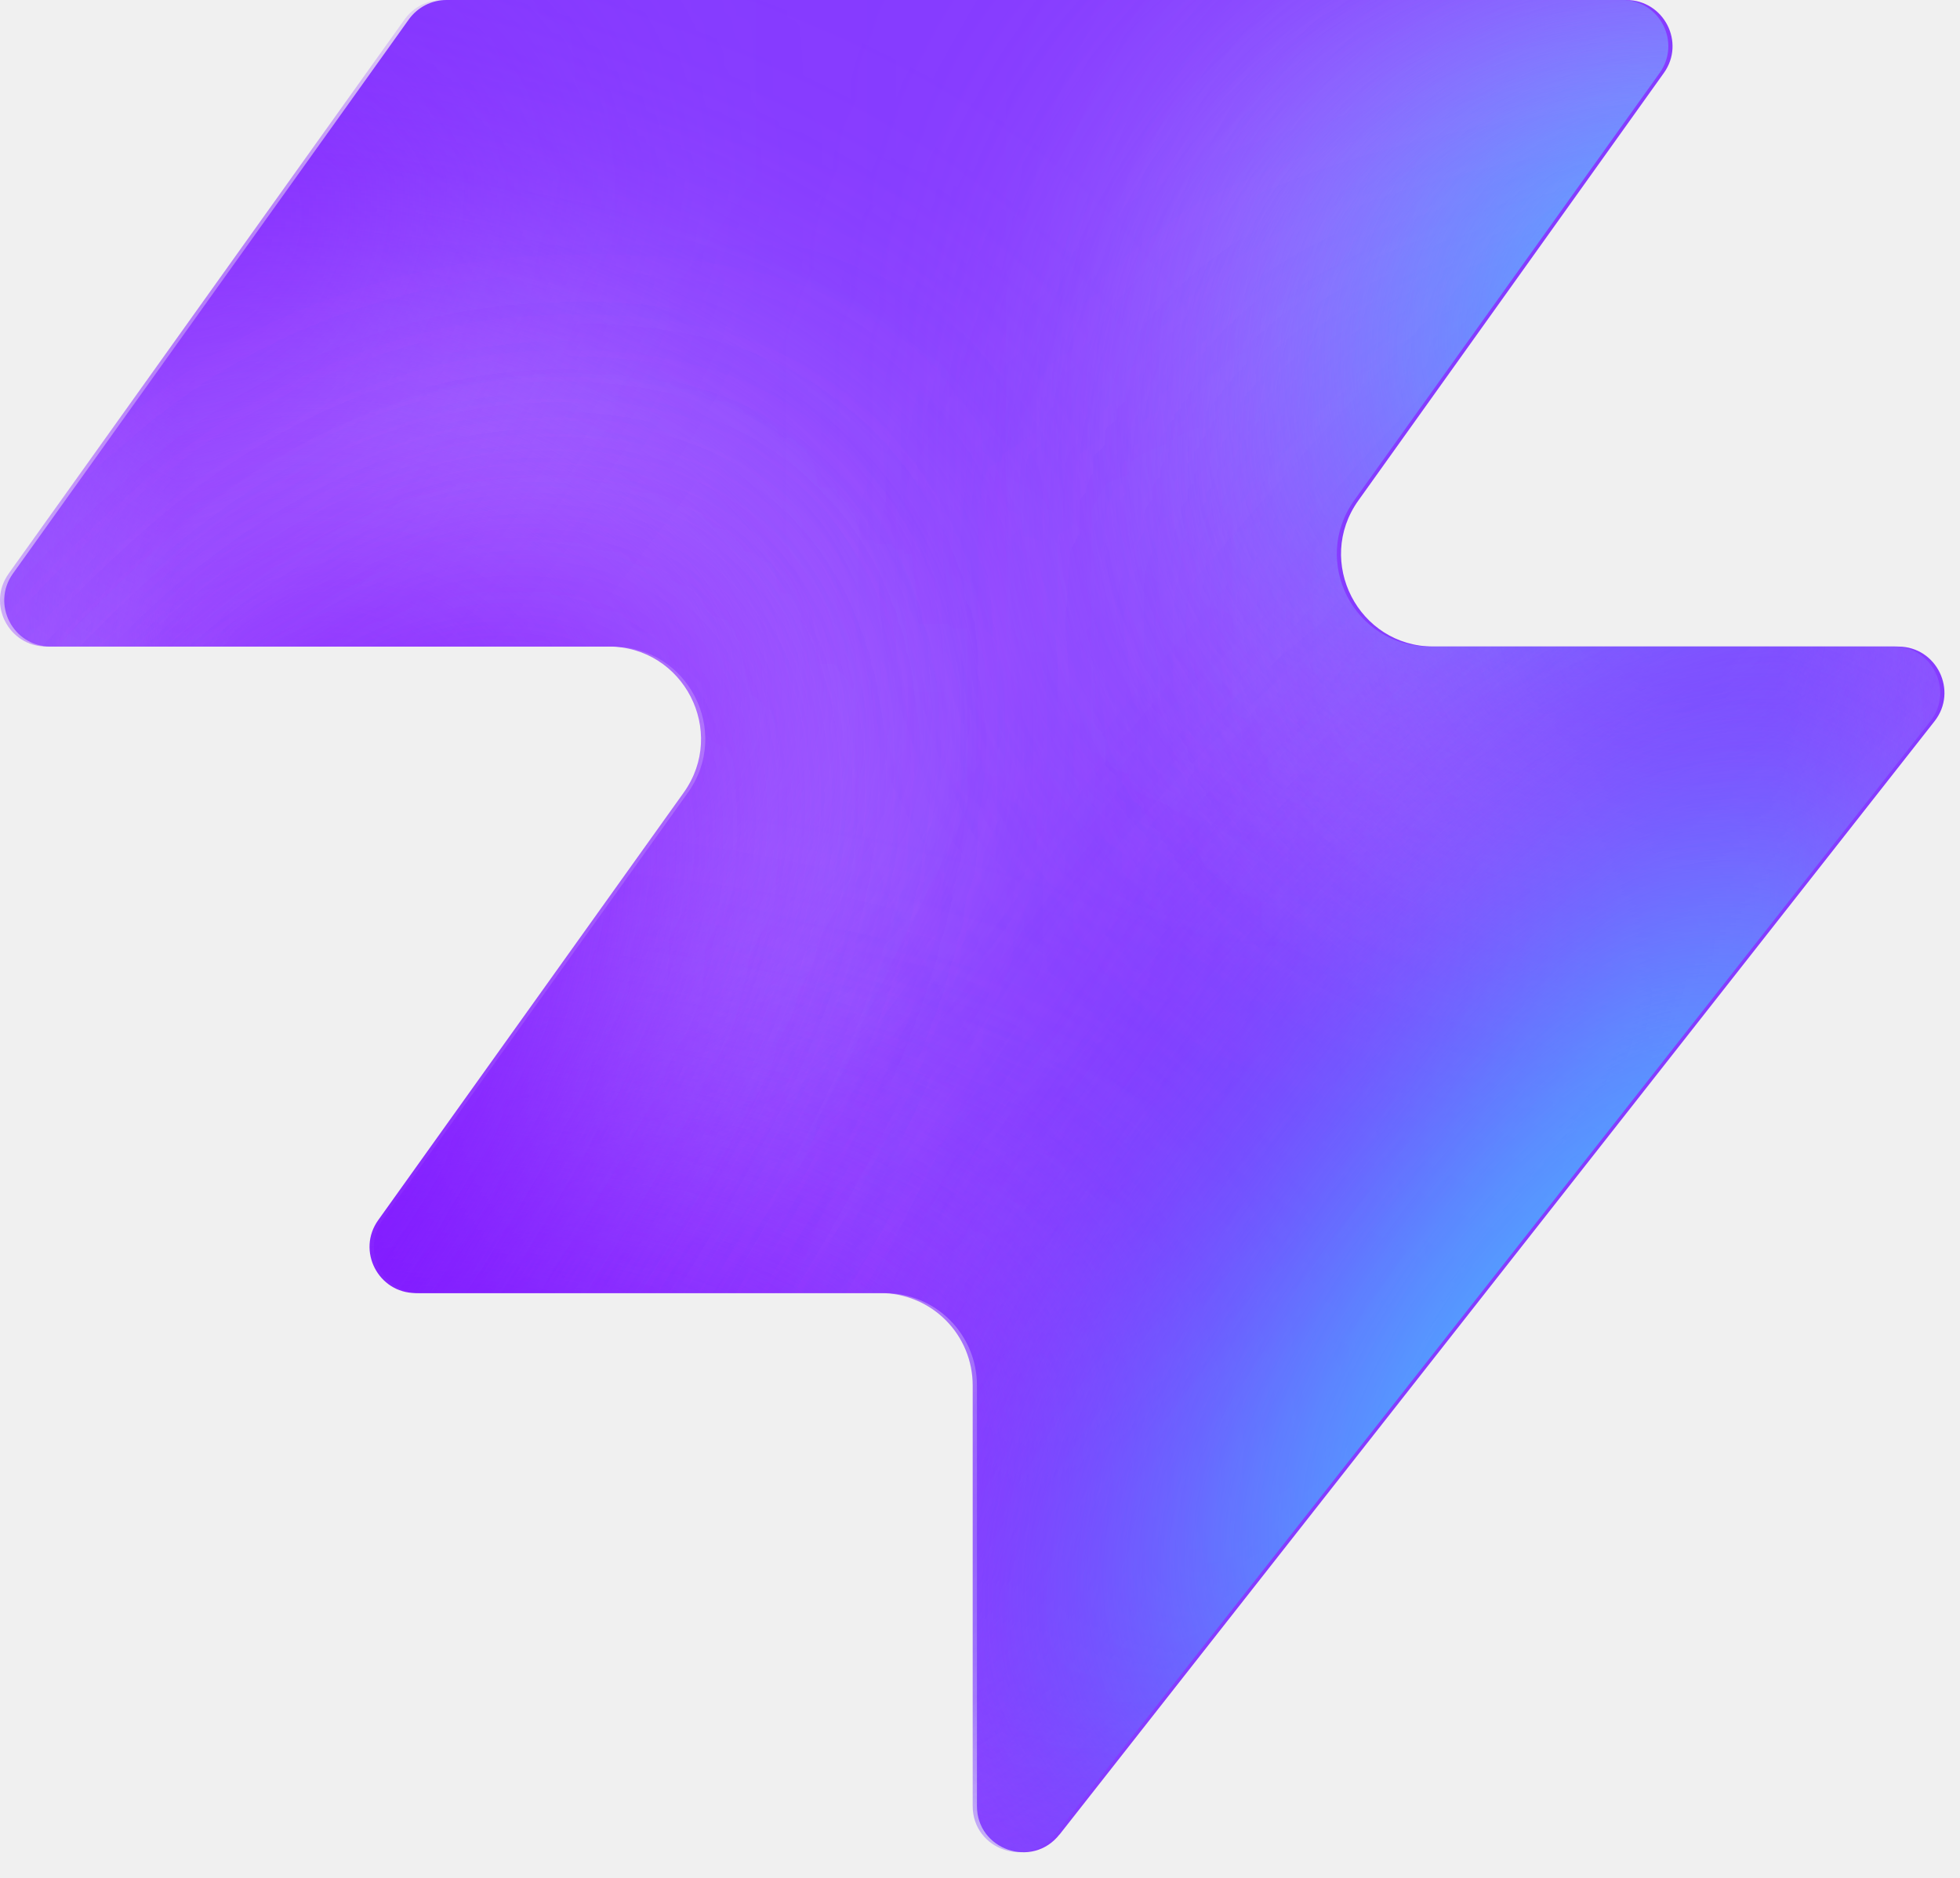
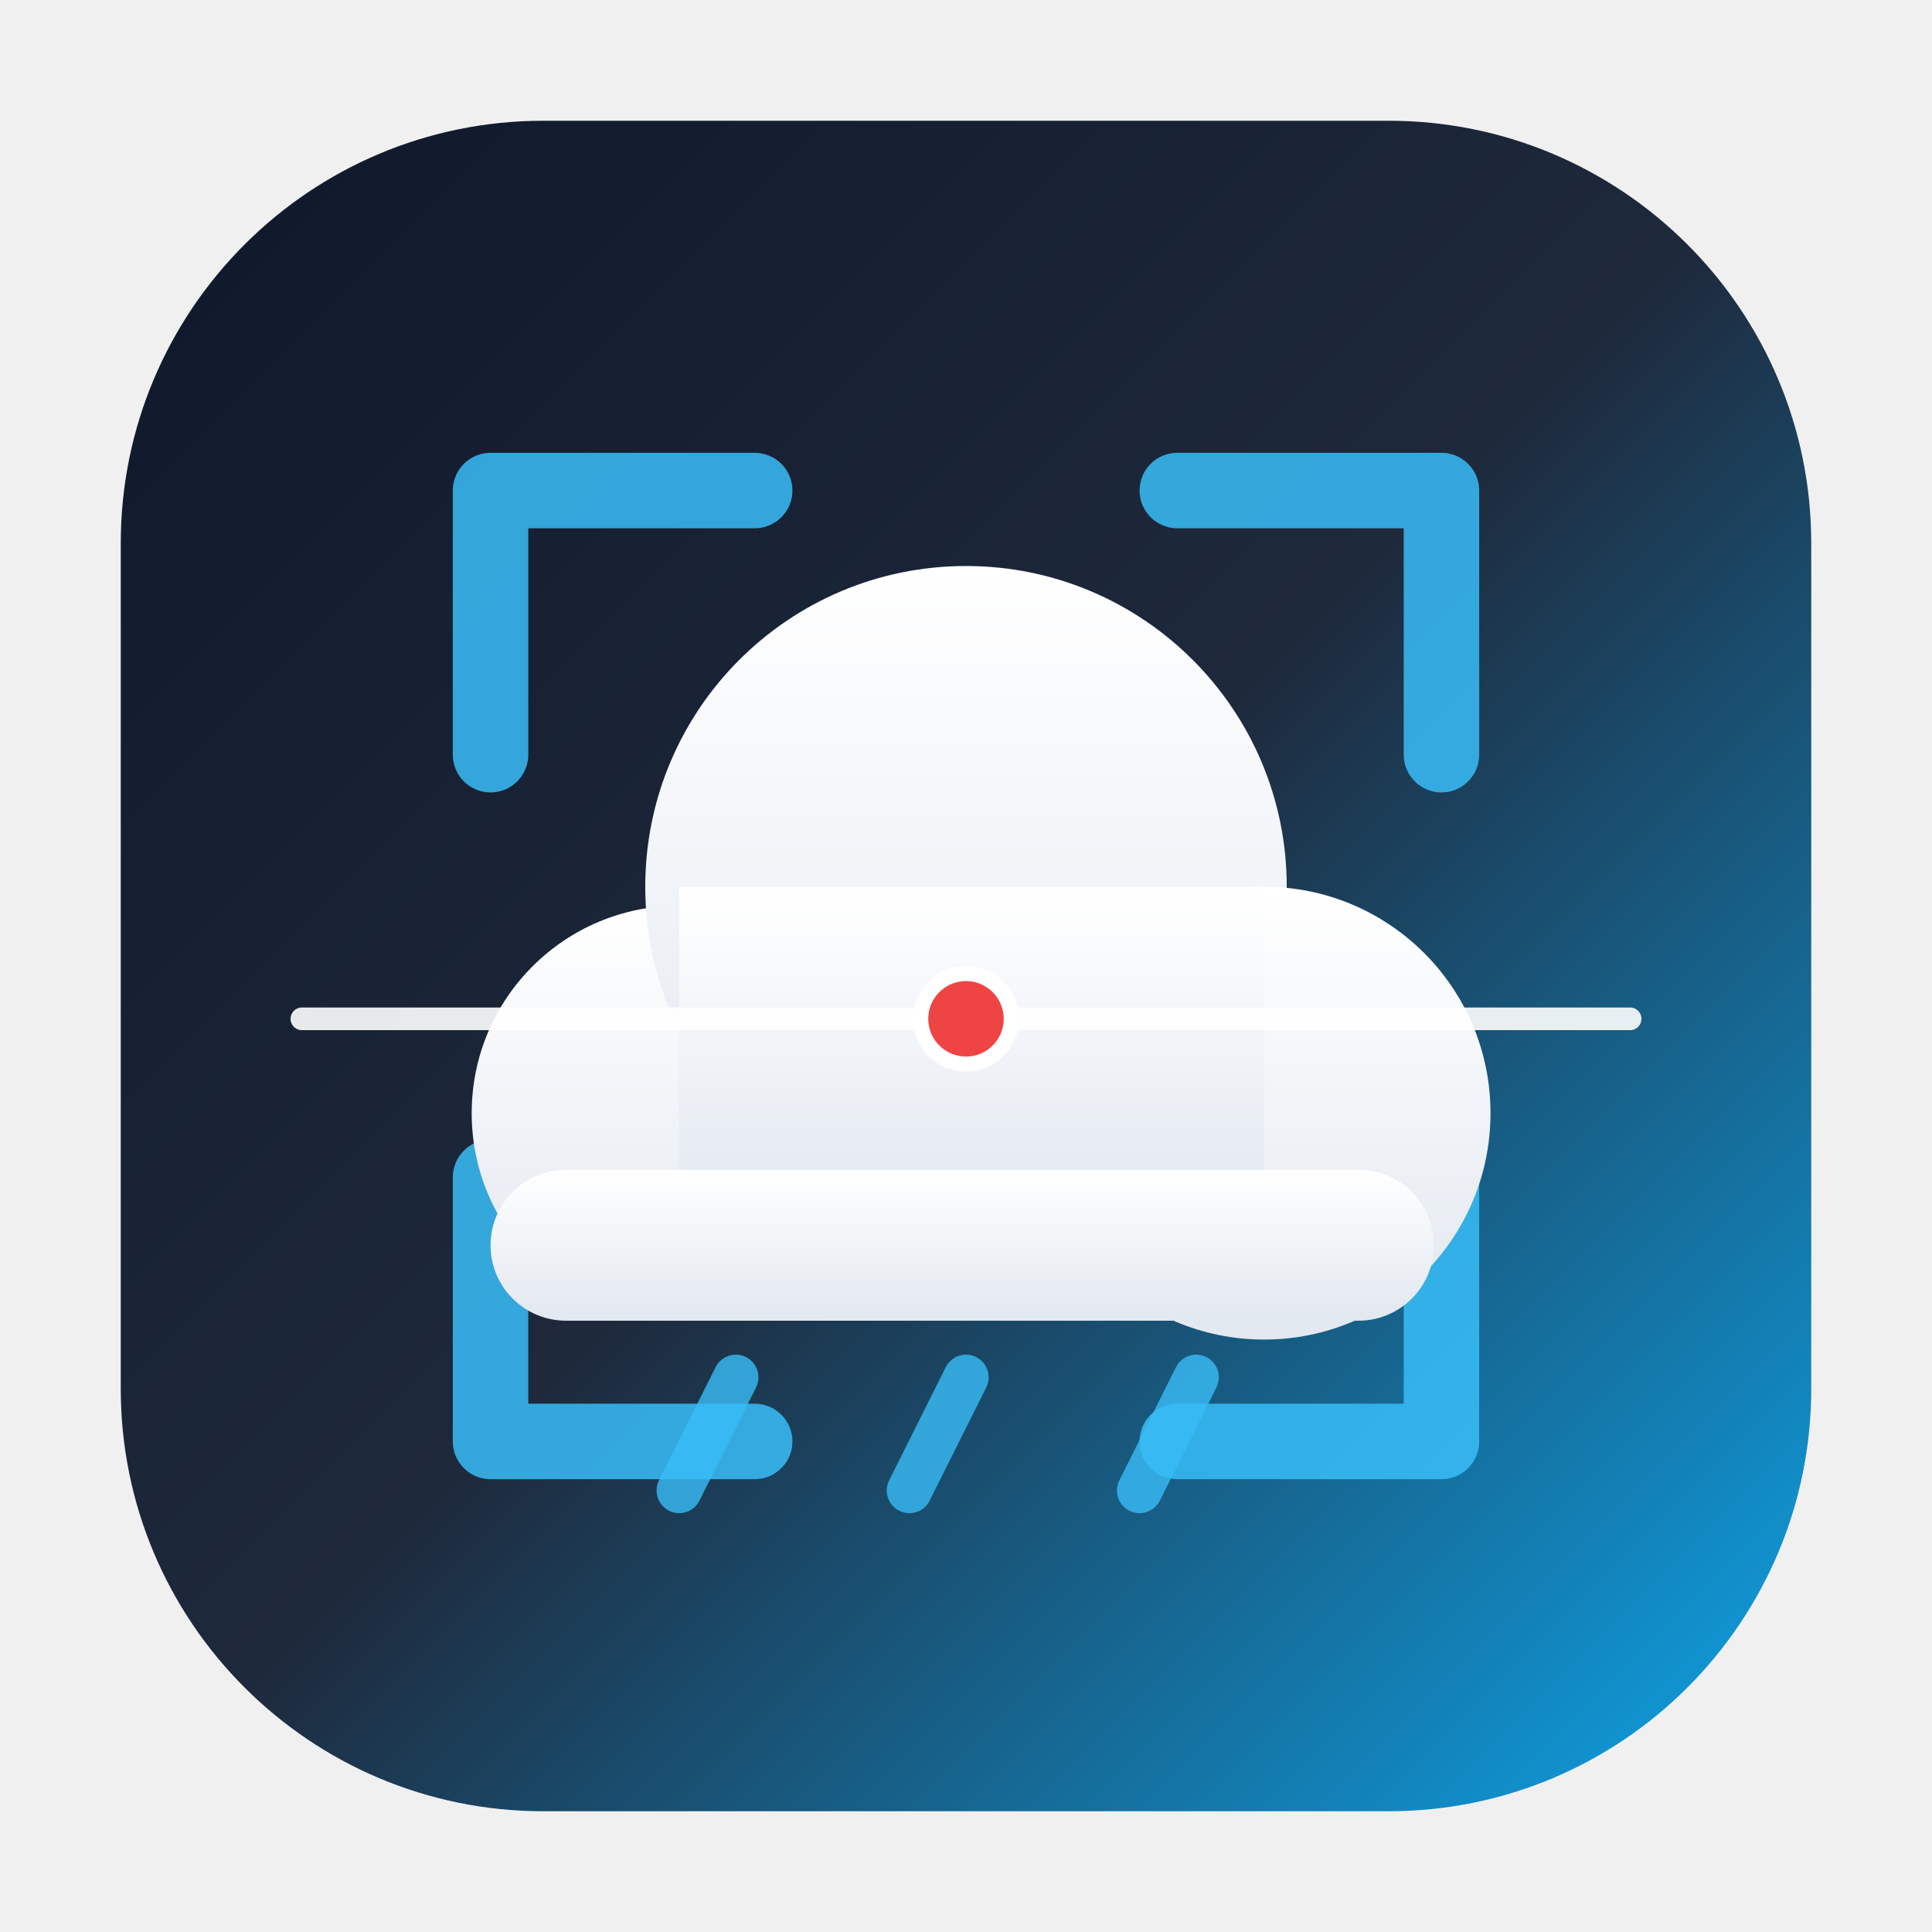
- <svg xmlns="http://www.w3.org/2000/svg" width="48" height="46" fill="none" viewBox="0 0 48 46">
-   <path fill="#863bff" d="M25.946 44.938c-.664.845-2.021.375-2.021-.698V33.937a2.26 2.26 0 0 0-2.262-2.262H10.287c-.92 0-1.456-1.04-.92-1.788l7.48-10.471c1.07-1.497 0-3.578-1.842-3.578H1.237c-.92 0-1.456-1.04-.92-1.788L10.013.474c.214-.297.556-.474.92-.474h28.894c.92 0 1.456 1.04.92 1.788l-7.48 10.471c-1.07 1.498 0 3.579 1.842 3.579h11.377c.943 0 1.473 1.088.89 1.83L25.947 44.94z" style="fill:#863bff;fill:color(display-p3 .525 .23 1);fill-opacity:1" />
-   <mask id="a" width="48" height="46" x="0" y="0" maskUnits="userSpaceOnUse" style="mask-type:alpha">
-     <path fill="#000" d="M25.842 44.938c-.664.844-2.021.375-2.021-.698V33.937a2.26 2.26 0 0 0-2.262-2.262H10.183c-.92 0-1.456-1.04-.92-1.788l7.48-10.471c1.07-1.498 0-3.579-1.842-3.579H1.133c-.92 0-1.456-1.04-.92-1.787L9.91.473c.214-.297.556-.474.92-.474h28.894c.92 0 1.456 1.04.92 1.788l-7.48 10.471c-1.07 1.498 0 3.578 1.842 3.578h11.377c.943 0 1.473 1.088.89 1.832L25.843 44.94z" style="fill:#000;fill-opacity:1" />
-   </mask>
-   <g mask="url(#a)">
-     <g filter="url(#b)">
-       <ellipse cx="5.508" cy="14.704" fill="#ede6ff" rx="5.508" ry="14.704" style="fill:#ede6ff;fill:color(display-p3 .927 .903 1);fill-opacity:1" transform="matrix(.00324 1 1 -.00324 -4.47 31.516)" />
-     </g>
-     <g filter="url(#c)">
-       <ellipse cx="10.399" cy="29.851" fill="#ede6ff" rx="10.399" ry="29.851" style="fill:#ede6ff;fill:color(display-p3 .927 .903 1);fill-opacity:1" transform="matrix(.00324 1 1 -.00324 -39.328 7.883)" />
-     </g>
-     <g filter="url(#d)">
-       <ellipse cx="5.508" cy="30.487" fill="#7e14ff" rx="5.508" ry="30.487" style="fill:#7e14ff;fill:color(display-p3 .492 .077 1);fill-opacity:1" transform="rotate(89.814 -25.913 -14.639)scale(1 -1)" />
-     </g>
-     <g filter="url(#e)">
-       <ellipse cx="5.508" cy="30.599" fill="#7e14ff" rx="5.508" ry="30.599" style="fill:#7e14ff;fill:color(display-p3 .492 .077 1);fill-opacity:1" transform="rotate(89.814 -32.644 -3.334)scale(1 -1)" />
-     </g>
-     <g filter="url(#f)">
-       <ellipse cx="5.508" cy="30.599" fill="#7e14ff" rx="5.508" ry="30.599" style="fill:#7e14ff;fill:color(display-p3 .492 .077 1);fill-opacity:1" transform="matrix(.00324 1 1 -.00324 -34.34 30.47)" />
-     </g>
-     <g filter="url(#g)">
-       <ellipse cx="14.072" cy="22.078" fill="#ede6ff" rx="14.072" ry="22.078" style="fill:#ede6ff;fill:color(display-p3 .927 .903 1);fill-opacity:1" transform="rotate(93.35 24.506 48.493)scale(-1 1)" />
-     </g>
-     <g filter="url(#h)">
-       <ellipse cx="3.47" cy="21.501" fill="#7e14ff" rx="3.47" ry="21.501" style="fill:#7e14ff;fill:color(display-p3 .492 .077 1);fill-opacity:1" transform="rotate(89.009 28.708 47.59)scale(-1 1)" />
-     </g>
-     <g filter="url(#i)">
-       <ellipse cx="3.47" cy="21.501" fill="#7e14ff" rx="3.47" ry="21.501" style="fill:#7e14ff;fill:color(display-p3 .492 .077 1);fill-opacity:1" transform="rotate(89.009 28.708 47.59)scale(-1 1)" />
-     </g>
-     <g filter="url(#j)">
-       <ellipse cx=".387" cy="8.972" fill="#7e14ff" rx="4.407" ry="29.108" style="fill:#7e14ff;fill:color(display-p3 .492 .077 1);fill-opacity:1" transform="rotate(39.51 .387 8.972)" />
-     </g>
-     <g filter="url(#k)">
-       <ellipse cx="47.523" cy="-6.092" fill="#7e14ff" rx="4.407" ry="29.108" style="fill:#7e14ff;fill:color(display-p3 .492 .077 1);fill-opacity:1" transform="rotate(37.892 47.523 -6.092)" />
-     </g>
-     <g filter="url(#l)">
-       <ellipse cx="41.412" cy="6.333" fill="#47bfff" rx="5.971" ry="9.665" style="fill:#47bfff;fill:color(display-p3 .28 .748 1);fill-opacity:1" transform="rotate(37.892 41.412 6.333)" />
-     </g>
-     <g filter="url(#m)">
-       <ellipse cx="-1.879" cy="38.332" fill="#7e14ff" rx="4.407" ry="29.108" style="fill:#7e14ff;fill:color(display-p3 .492 .077 1);fill-opacity:1" transform="rotate(37.892 -1.88 38.332)" />
-     </g>
-     <g filter="url(#n)">
-       <ellipse cx="-1.879" cy="38.332" fill="#7e14ff" rx="4.407" ry="29.108" style="fill:#7e14ff;fill:color(display-p3 .492 .077 1);fill-opacity:1" transform="rotate(37.892 -1.88 38.332)" />
-     </g>
-     <g filter="url(#o)">
-       <ellipse cx="35.651" cy="29.907" fill="#7e14ff" rx="4.407" ry="29.108" style="fill:#7e14ff;fill:color(display-p3 .492 .077 1);fill-opacity:1" transform="rotate(37.892 35.651 29.907)" />
-     </g>
-     <g filter="url(#p)">
-       <ellipse cx="38.418" cy="32.4" fill="#47bfff" rx="5.971" ry="15.297" style="fill:#47bfff;fill:color(display-p3 .28 .748 1);fill-opacity:1" transform="rotate(37.892 38.418 32.4)" />
-     </g>
+ <svg xmlns="http://www.w3.org/2000/svg" viewBox="0 0 512 512" width="100%" height="100%">
+   <defs>
+     <linearGradient id="bg-grad" x1="0%" y1="0%" x2="100%" y2="100%">
+       <stop offset="0%" stop-color="#0F172A" />
+       <stop offset="50%" stop-color="#1E293B" />
+       <stop offset="100%" stop-color="#0EA5E9" />
+     </linearGradient>
+     <linearGradient id="cloud-grad" x1="0%" y1="100%" x2="0%" y2="0%">
+       <stop offset="0%" stop-color="#E2E8F0" />
+       <stop offset="100%" stop-color="#FFFFFF" />
+     </linearGradient>
+     <linearGradient id="scan-grad" x1="0%" y1="0%" x2="100%" y2="0%">
+       <stop offset="0%" stop-color="#F59E0B" stop-opacity="0.2" />
+       <stop offset="15%" stop-color="#FBBF24" />
+       <stop offset="50%" stop-color="#FFFDE7" />
+       <stop offset="85%" stop-color="#FBBF24" />
+       <stop offset="100%" stop-color="#F59E0B" stop-opacity="0.2" />
+     </linearGradient>
+   </defs>
+   <rect x="32" y="32" width="448" height="448" rx="112" fill="url(#bg-grad)" />
+   <g stroke="#38BDF8" stroke-width="20" stroke-linecap="round" stroke-linejoin="round" fill="none" opacity="0.85">
+     <path d="M 130,200 L 130,130 L 200,130" />
+     <path d="M 382,200 L 382,130 L 312,130" />
+     <path d="M 130,312 L 130,382 L 200,382" />
+     <path d="M 382,312 L 382,382 L 312,382" />
  </g>
-   <defs>
-     <filter id="b" width="60.045" height="41.654" x="-19.77" y="16.149" color-interpolation-filters="sRGB" filterUnits="userSpaceOnUse">
-       <feFlood flood-opacity="0" result="BackgroundImageFix" />
-       <feBlend in="SourceGraphic" in2="BackgroundImageFix" result="shape" />
-       <feGaussianBlur result="effect1_foregroundBlur_2002_17158" stdDeviation="7.659" />
-     </filter>
-     <filter id="c" width="90.34" height="51.437" x="-54.613" y="-7.533" color-interpolation-filters="sRGB" filterUnits="userSpaceOnUse">
-       <feFlood flood-opacity="0" result="BackgroundImageFix" />
-       <feBlend in="SourceGraphic" in2="BackgroundImageFix" result="shape" />
-       <feGaussianBlur result="effect1_foregroundBlur_2002_17158" stdDeviation="7.659" />
-     </filter>
-     <filter id="d" width="79.355" height="29.4" x="-49.64" y="2.03" color-interpolation-filters="sRGB" filterUnits="userSpaceOnUse">
-       <feFlood flood-opacity="0" result="BackgroundImageFix" />
-       <feBlend in="SourceGraphic" in2="BackgroundImageFix" result="shape" />
-       <feGaussianBlur result="effect1_foregroundBlur_2002_17158" stdDeviation="4.596" />
-     </filter>
-     <filter id="e" width="79.579" height="29.4" x="-45.045" y="20.029" color-interpolation-filters="sRGB" filterUnits="userSpaceOnUse">
-       <feFlood flood-opacity="0" result="BackgroundImageFix" />
-       <feBlend in="SourceGraphic" in2="BackgroundImageFix" result="shape" />
-       <feGaussianBlur result="effect1_foregroundBlur_2002_17158" stdDeviation="4.596" />
-     </filter>
-     <filter id="f" width="79.579" height="29.4" x="-43.513" y="21.178" color-interpolation-filters="sRGB" filterUnits="userSpaceOnUse">
-       <feFlood flood-opacity="0" result="BackgroundImageFix" />
-       <feBlend in="SourceGraphic" in2="BackgroundImageFix" result="shape" />
-       <feGaussianBlur result="effect1_foregroundBlur_2002_17158" stdDeviation="4.596" />
-     </filter>
-     <filter id="g" width="74.749" height="58.852" x="15.756" y="-17.901" color-interpolation-filters="sRGB" filterUnits="userSpaceOnUse">
-       <feFlood flood-opacity="0" result="BackgroundImageFix" />
-       <feBlend in="SourceGraphic" in2="BackgroundImageFix" result="shape" />
-       <feGaussianBlur result="effect1_foregroundBlur_2002_17158" stdDeviation="7.659" />
-     </filter>
-     <filter id="h" width="61.377" height="25.362" x="23.548" y="2.284" color-interpolation-filters="sRGB" filterUnits="userSpaceOnUse">
-       <feFlood flood-opacity="0" result="BackgroundImageFix" />
-       <feBlend in="SourceGraphic" in2="BackgroundImageFix" result="shape" />
-       <feGaussianBlur result="effect1_foregroundBlur_2002_17158" stdDeviation="4.596" />
-     </filter>
-     <filter id="i" width="61.377" height="25.362" x="23.548" y="2.284" color-interpolation-filters="sRGB" filterUnits="userSpaceOnUse">
-       <feFlood flood-opacity="0" result="BackgroundImageFix" />
-       <feBlend in="SourceGraphic" in2="BackgroundImageFix" result="shape" />
-       <feGaussianBlur result="effect1_foregroundBlur_2002_17158" stdDeviation="4.596" />
-     </filter>
-     <filter id="j" width="56.045" height="63.649" x="-27.636" y="-22.853" color-interpolation-filters="sRGB" filterUnits="userSpaceOnUse">
-       <feFlood flood-opacity="0" result="BackgroundImageFix" />
-       <feBlend in="SourceGraphic" in2="BackgroundImageFix" result="shape" />
-       <feGaussianBlur result="effect1_foregroundBlur_2002_17158" stdDeviation="4.596" />
-     </filter>
-     <filter id="k" width="54.814" height="64.646" x="20.116" y="-38.415" color-interpolation-filters="sRGB" filterUnits="userSpaceOnUse">
-       <feFlood flood-opacity="0" result="BackgroundImageFix" />
-       <feBlend in="SourceGraphic" in2="BackgroundImageFix" result="shape" />
-       <feGaussianBlur result="effect1_foregroundBlur_2002_17158" stdDeviation="4.596" />
-     </filter>
-     <filter id="l" width="33.541" height="35.313" x="24.641" y="-11.323" color-interpolation-filters="sRGB" filterUnits="userSpaceOnUse">
-       <feFlood flood-opacity="0" result="BackgroundImageFix" />
-       <feBlend in="SourceGraphic" in2="BackgroundImageFix" result="shape" />
-       <feGaussianBlur result="effect1_foregroundBlur_2002_17158" stdDeviation="4.596" />
-     </filter>
-     <filter id="m" width="54.814" height="64.646" x="-29.286" y="6.009" color-interpolation-filters="sRGB" filterUnits="userSpaceOnUse">
-       <feFlood flood-opacity="0" result="BackgroundImageFix" />
-       <feBlend in="SourceGraphic" in2="BackgroundImageFix" result="shape" />
-       <feGaussianBlur result="effect1_foregroundBlur_2002_17158" stdDeviation="4.596" />
-     </filter>
-     <filter id="n" width="54.814" height="64.646" x="-29.286" y="6.009" color-interpolation-filters="sRGB" filterUnits="userSpaceOnUse">
-       <feFlood flood-opacity="0" result="BackgroundImageFix" />
-       <feBlend in="SourceGraphic" in2="BackgroundImageFix" result="shape" />
-       <feGaussianBlur result="effect1_foregroundBlur_2002_17158" stdDeviation="4.596" />
-     </filter>
-     <filter id="o" width="54.814" height="64.646" x="8.244" y="-2.416" color-interpolation-filters="sRGB" filterUnits="userSpaceOnUse">
-       <feFlood flood-opacity="0" result="BackgroundImageFix" />
-       <feBlend in="SourceGraphic" in2="BackgroundImageFix" result="shape" />
-       <feGaussianBlur result="effect1_foregroundBlur_2002_17158" stdDeviation="4.596" />
-     </filter>
-     <filter id="p" width="39.409" height="43.623" x="18.713" y="10.588" color-interpolation-filters="sRGB" filterUnits="userSpaceOnUse">
-       <feFlood flood-opacity="0" result="BackgroundImageFix" />
-       <feBlend in="SourceGraphic" in2="BackgroundImageFix" result="shape" />
-       <feGaussianBlur result="effect1_foregroundBlur_2002_17158" stdDeviation="4.596" />
-     </filter>
-   </defs>
+   <g fill="url(#cloud-grad)">
+     <circle cx="180" cy="295" r="55" />
+     <circle cx="256" cy="235" r="85" />
+     <circle cx="335" cy="295" r="60" />
+     <rect x="180" y="235" width="155" height="85" />
+     <rect x="130" y="310" width="250" height="40" rx="20" />
+   </g>
+   <g stroke="#38BDF8" stroke-width="12" stroke-linecap="round" opacity="0.8">
+     <line x1="195" y1="365" x2="180" y2="395" />
+     <line x1="256" y1="365" x2="241" y2="395" />
+     <line x1="317" y1="365" x2="302" y2="395" />
+   </g>
+   <line x1="80" y1="270" x2="432" y2="270" stroke="url(#scan-grad)" stroke-width="24" stroke-linecap="round" />
+   <line x1="80" y1="270" x2="432" y2="270" stroke="#FFF" stroke-width="6" stroke-linecap="round" opacity="0.9" />
+   <circle cx="256" cy="270" r="12" fill="#EF4444" stroke="#FFF" stroke-width="4" />
</svg>
